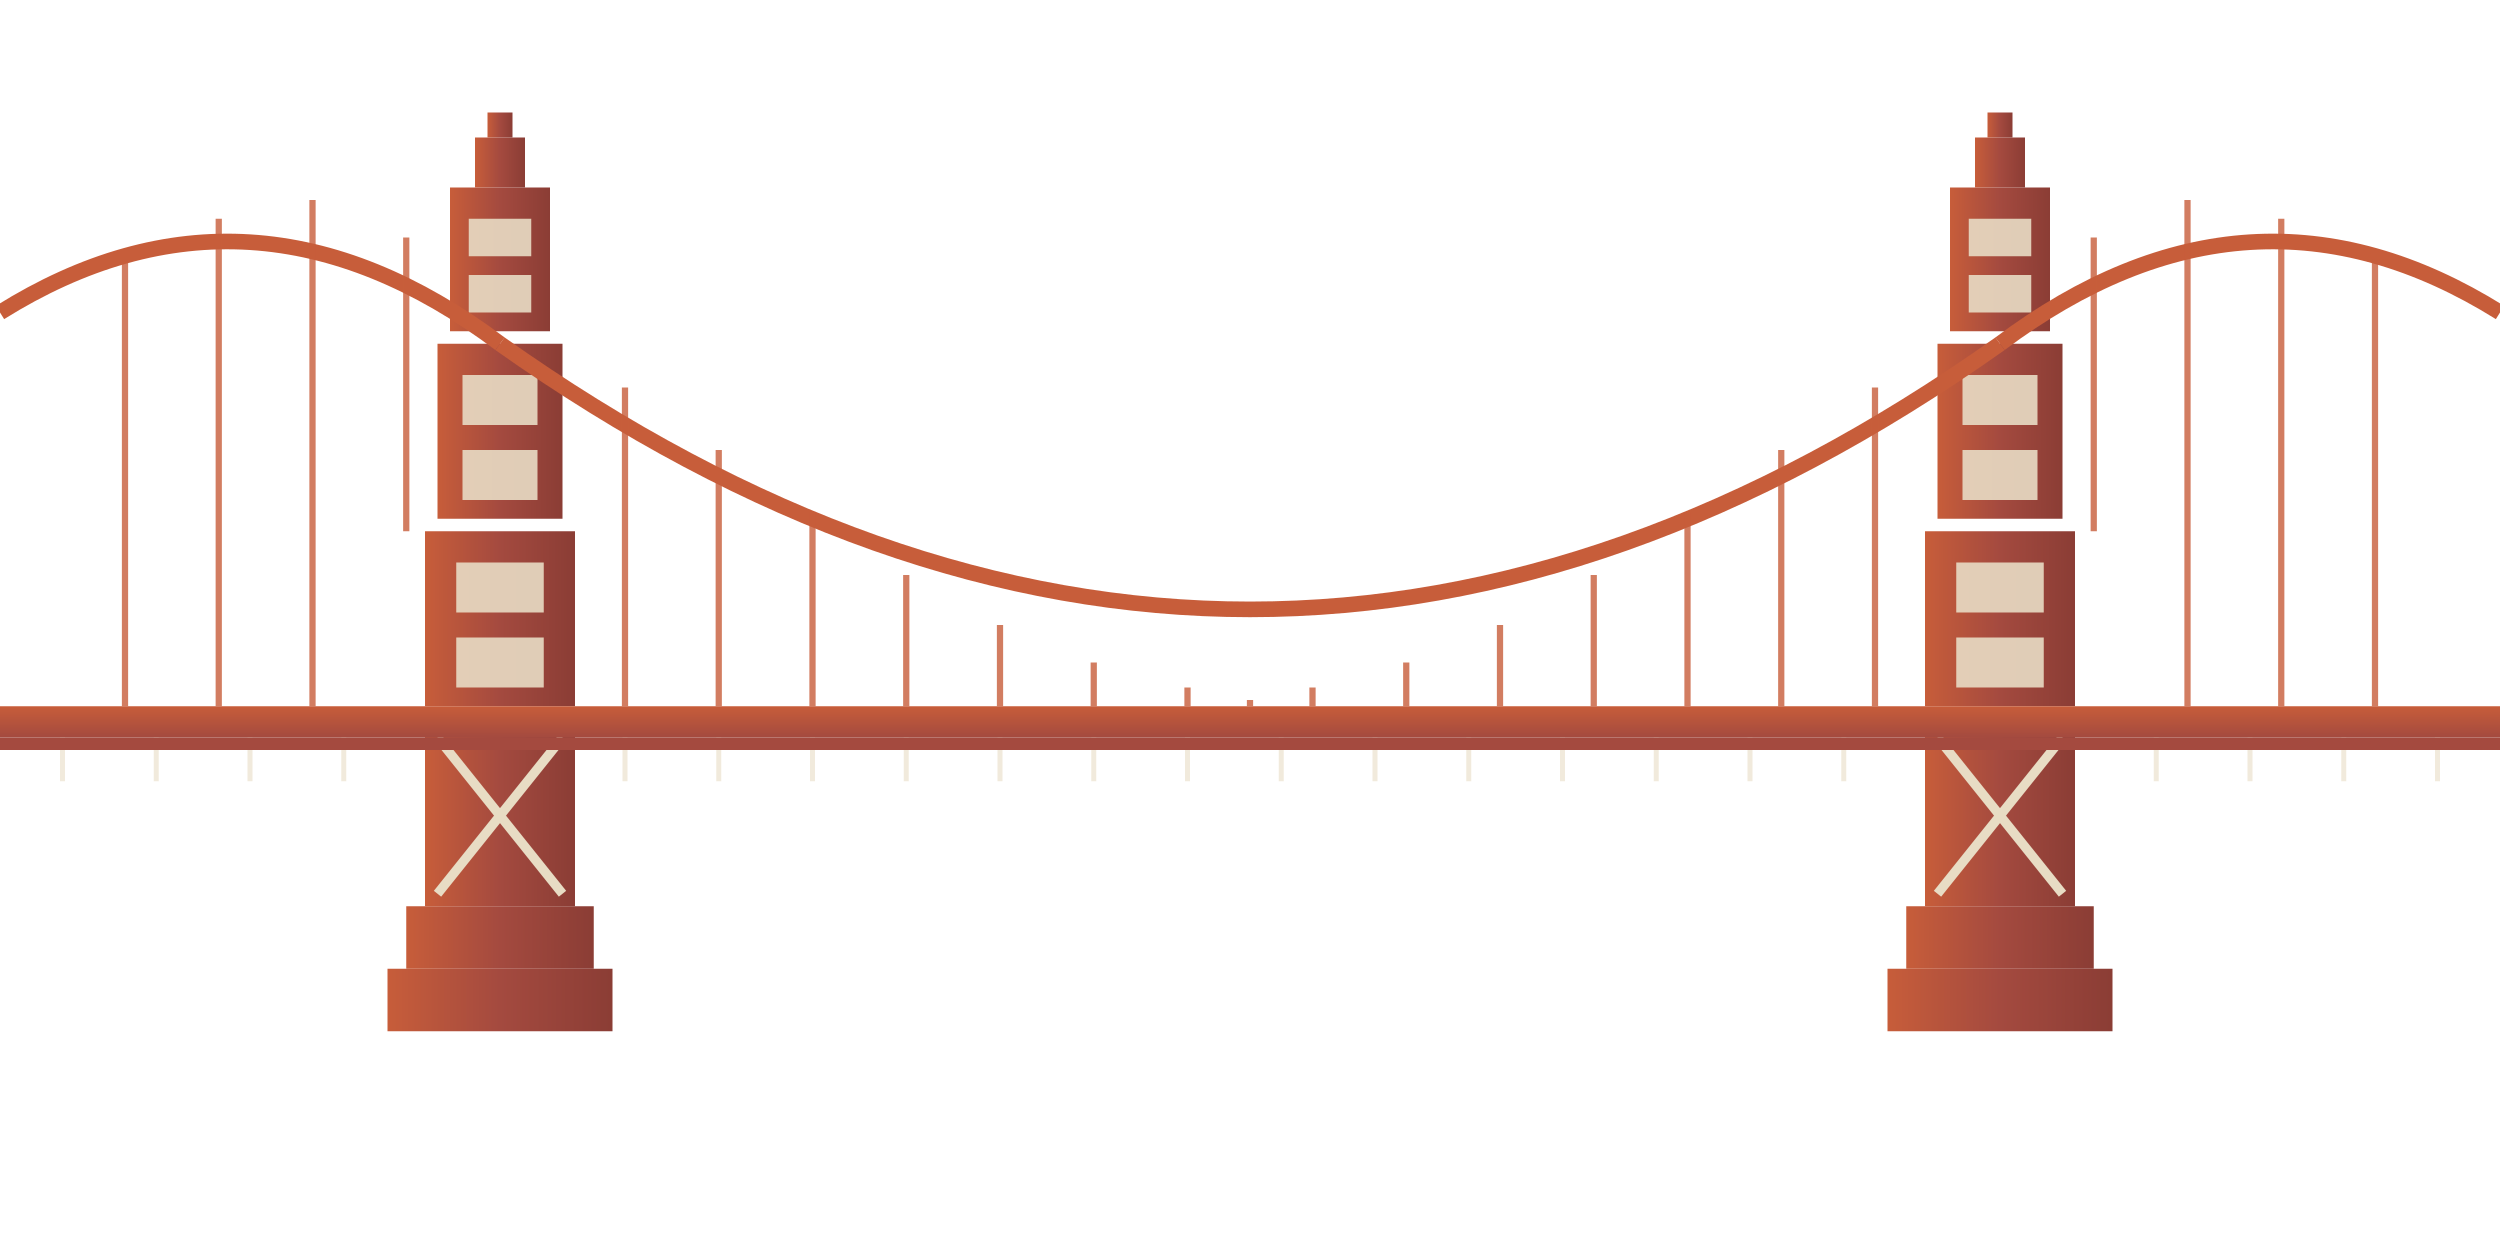
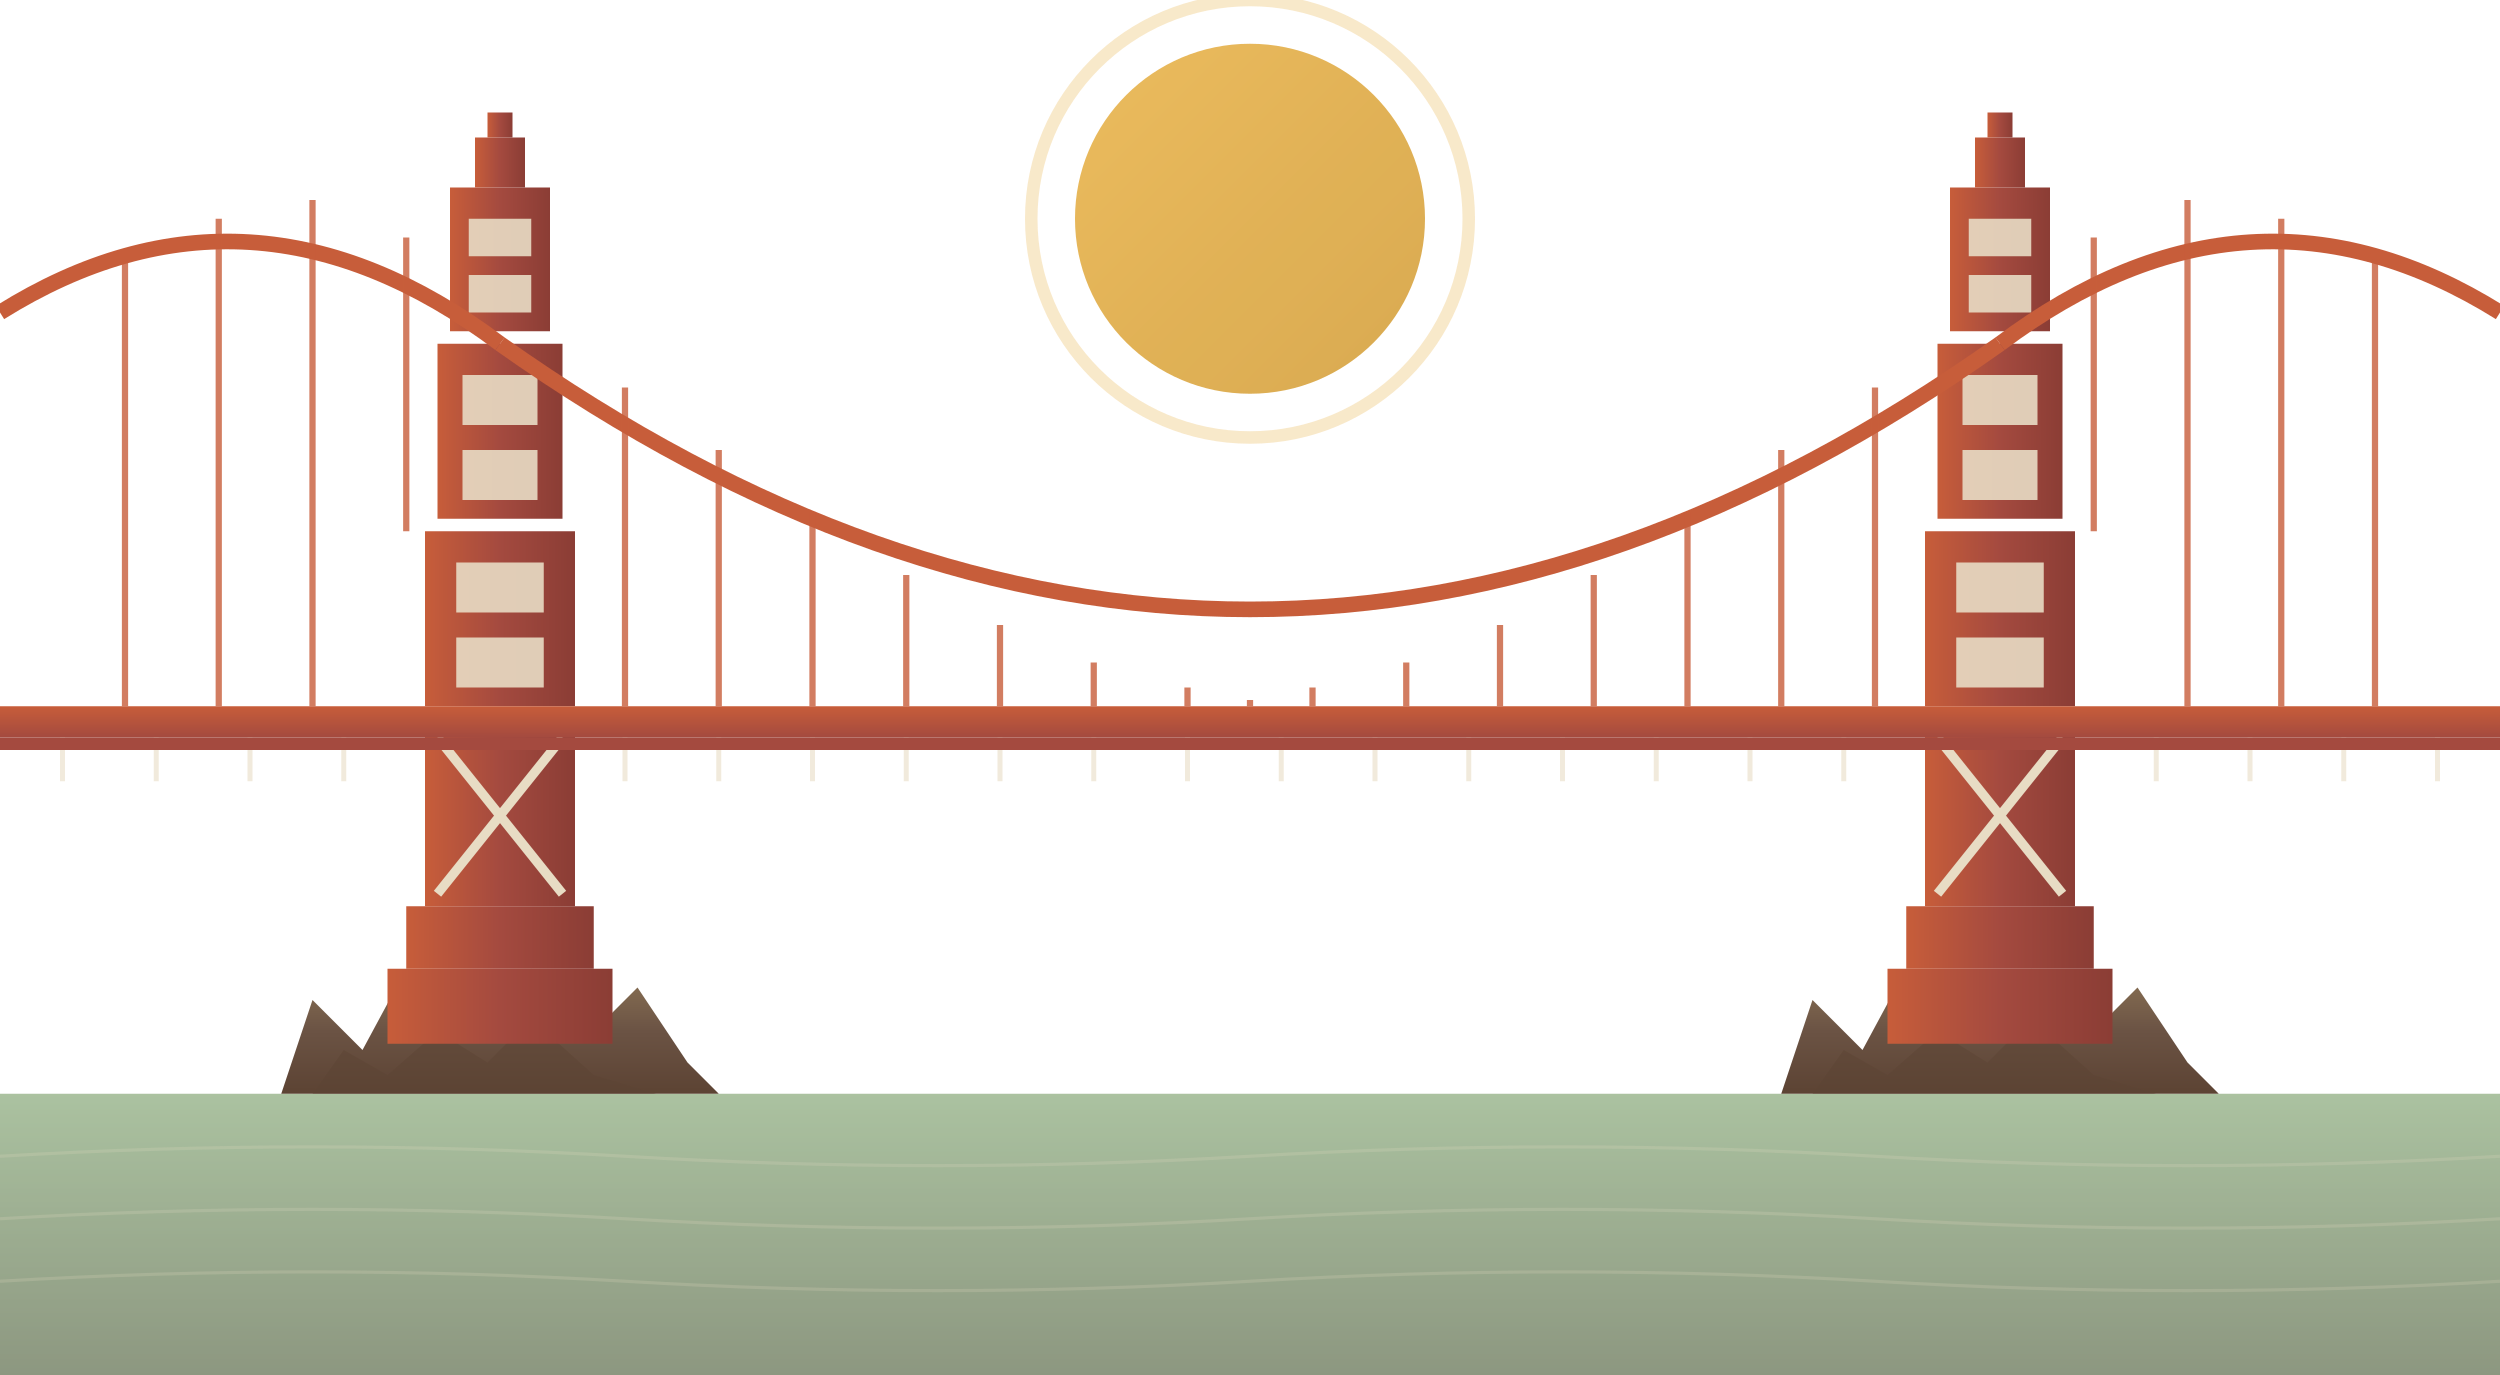
- <svg xmlns="http://www.w3.org/2000/svg" viewBox="0 0 400 200" fill="none">
+ <svg xmlns="http://www.w3.org/2000/svg" viewBox="0 0 400 220" fill="none">
  <defs>
    <linearGradient id="towerGradient" x1="0%" y1="0%" x2="100%" y2="0%">
      <stop offset="0%" stop-color="#C75D3A" />
      <stop offset="50%" stop-color="#A44A3F" />
      <stop offset="100%" stop-color="#8B3D35" />
    </linearGradient>
    <linearGradient id="deckGradient" x1="0%" y1="0%" x2="0%" y2="100%">
      <stop offset="0%" stop-color="#C75D3A" />
      <stop offset="100%" stop-color="#A44A3F" />
    </linearGradient>
+     <linearGradient id="sunGradient" x1="0%" y1="0%" x2="100%" y2="100%">
+       <stop offset="0%" stop-color="#E9B44C" />
+       <stop offset="100%" stop-color="#D4A03D" />
+     </linearGradient>
+     <linearGradient id="waterGradient" x1="0%" y1="0%" x2="0%" y2="100%">
+       <stop offset="0%" stop-color="#87A878" />
+       <stop offset="100%" stop-color="#5C6B4A" />
+     </linearGradient>
+     <linearGradient id="rockGradient" x1="0%" y1="0%" x2="0%" y2="100%">
+       <stop offset="0%" stop-color="#8B7355" />
+       <stop offset="50%" stop-color="#6B5344" />
+       <stop offset="100%" stop-color="#5C4333" />
+     </linearGradient>
  </defs>
+   <circle cx="200" cy="35" r="28" fill="url(#sunGradient)" opacity="0.9" />
+   <circle cx="200" cy="35" r="35" fill="none" stroke="#E9B44C" stroke-width="2" opacity="0.3" />
+   <rect x="0" y="175" width="400" height="45" fill="url(#waterGradient)" opacity="0.7" />
+   <g stroke="#E8DCC4" stroke-width="0.5" opacity="0.2">
+     <path d="M 0 185 Q 50 182, 100 185 T 200 185 T 300 185 T 400 185" fill="none" />
+     <path d="M 0 195 Q 50 192, 100 195 T 200 195 T 300 195 T 400 195" fill="none" />
+     <path d="M 0 205 Q 50 202, 100 205 T 200 205 T 300 205 T 400 205" fill="none" />
+   </g>
+   <g id="rock-left">
+     <path d="M 45 175 L 50 160 L 58 168 L 65 155 L 75 162 L 85 155 L 95 165 L 102 158 L 110 170 L 115 175 Z" fill="url(#rockGradient)" />
+     <path d="M 50 175 L 55 168 L 62 172 L 70 165 L 78 170 L 85 163 L 95 172 L 105 175 Z" fill="#5C4333" opacity="0.5" />
+   </g>
+   <g id="rock-right">
+     <path d="M 285 175 L 290 160 L 298 168 L 305 155 L 315 162 L 325 155 L 335 165 L 342 158 L 350 170 L 355 175 Z" fill="url(#rockGradient)" />
+     <path d="M 290 175 L 295 168 L 302 172 L 310 165 L 318 170 L 325 163 L 335 172 L 345 175 Z" fill="#5C4333" opacity="0.5" />
+   </g>
  <g id="tower-left">
-     <rect x="62" y="155" width="36" height="10" fill="url(#towerGradient)" />
+     <rect x="62" y="155" width="36" height="12" fill="url(#towerGradient)" />
    <rect x="65" y="145" width="30" height="10" fill="url(#towerGradient)" />
    <rect x="68" y="115" width="24" height="30" fill="url(#towerGradient)" />
    <line x1="70" y1="118" x2="90" y2="143" stroke="#E8DCC4" stroke-width="1.5" />
    <line x1="90" y1="118" x2="70" y2="143" stroke="#E8DCC4" stroke-width="1.5" />
    <rect x="68" y="85" width="24" height="28" fill="url(#towerGradient)" />
    <rect x="73" y="90" width="14" height="8" fill="#E8DCC4" opacity="0.9" />
    <rect x="73" y="102" width="14" height="8" fill="#E8DCC4" opacity="0.9" />
    <rect x="70" y="55" width="20" height="28" fill="url(#towerGradient)" />
    <rect x="74" y="60" width="12" height="8" fill="#E8DCC4" opacity="0.9" />
    <rect x="74" y="72" width="12" height="8" fill="#E8DCC4" opacity="0.9" />
    <rect x="72" y="30" width="16" height="23" fill="url(#towerGradient)" />
    <rect x="75" y="35" width="10" height="6" fill="#E8DCC4" opacity="0.9" />
    <rect x="75" y="44" width="10" height="6" fill="#E8DCC4" opacity="0.9" />
    <rect x="76" y="22" width="8" height="8" fill="url(#towerGradient)" />
    <rect x="78" y="18" width="4" height="4" fill="url(#towerGradient)" />
  </g>
  <g id="tower-right">
-     <rect x="302" y="155" width="36" height="10" fill="url(#towerGradient)" />
+     <rect x="302" y="155" width="36" height="12" fill="url(#towerGradient)" />
    <rect x="305" y="145" width="30" height="10" fill="url(#towerGradient)" />
    <rect x="308" y="115" width="24" height="30" fill="url(#towerGradient)" />
    <line x1="310" y1="118" x2="330" y2="143" stroke="#E8DCC4" stroke-width="1.5" />
    <line x1="330" y1="118" x2="310" y2="143" stroke="#E8DCC4" stroke-width="1.5" />
    <rect x="308" y="85" width="24" height="28" fill="url(#towerGradient)" />
    <rect x="313" y="90" width="14" height="8" fill="#E8DCC4" opacity="0.9" />
    <rect x="313" y="102" width="14" height="8" fill="#E8DCC4" opacity="0.9" />
    <rect x="310" y="55" width="20" height="28" fill="url(#towerGradient)" />
    <rect x="314" y="60" width="12" height="8" fill="#E8DCC4" opacity="0.9" />
    <rect x="314" y="72" width="12" height="8" fill="#E8DCC4" opacity="0.9" />
    <rect x="312" y="30" width="16" height="23" fill="url(#towerGradient)" />
    <rect x="315" y="35" width="10" height="6" fill="#E8DCC4" opacity="0.9" />
    <rect x="315" y="44" width="10" height="6" fill="#E8DCC4" opacity="0.9" />
    <rect x="316" y="22" width="8" height="8" fill="url(#towerGradient)" />
    <rect x="318" y="18" width="4" height="4" fill="url(#towerGradient)" />
  </g>
  <path d="M 0 50 Q 40 25, 80 55" stroke="#C75D3A" stroke-width="2.5" fill="none" />
  <path d="M 80 55 Q 200 140, 320 55" stroke="#C75D3A" stroke-width="2.5" fill="none" />
  <path d="M 320 55 Q 360 25, 400 50" stroke="#C75D3A" stroke-width="2.5" fill="none" />
  <g stroke="#C75D3A" stroke-width="1" opacity="0.8">
    <line x1="20" y1="42" x2="20" y2="113" />
    <line x1="35" y1="35" x2="35" y2="113" />
    <line x1="50" y1="32" x2="50" y2="113" />
    <line x1="65" y1="38" x2="65" y2="85" />
    <line x1="100" y1="62" x2="100" y2="113" />
    <line x1="115" y1="72" x2="115" y2="113" />
    <line x1="130" y1="82" x2="130" y2="113" />
    <line x1="145" y1="92" x2="145" y2="113" />
    <line x1="160" y1="100" x2="160" y2="113" />
    <line x1="175" y1="106" x2="175" y2="113" />
    <line x1="190" y1="110" x2="190" y2="113" />
    <line x1="200" y1="112" x2="200" y2="113" />
    <line x1="210" y1="110" x2="210" y2="113" />
    <line x1="225" y1="106" x2="225" y2="113" />
    <line x1="240" y1="100" x2="240" y2="113" />
    <line x1="255" y1="92" x2="255" y2="113" />
    <line x1="270" y1="82" x2="270" y2="113" />
    <line x1="285" y1="72" x2="285" y2="113" />
    <line x1="300" y1="62" x2="300" y2="113" />
    <line x1="335" y1="38" x2="335" y2="85" />
    <line x1="350" y1="32" x2="350" y2="113" />
    <line x1="365" y1="35" x2="365" y2="113" />
    <line x1="380" y1="42" x2="380" y2="113" />
  </g>
  <rect x="0" y="113" width="400" height="5" fill="url(#deckGradient)" />
  <g stroke="#E8DCC4" stroke-width="0.8" opacity="0.6">
    <line x1="10" y1="118" x2="10" y2="125" />
    <line x1="25" y1="118" x2="25" y2="125" />
    <line x1="40" y1="118" x2="40" y2="125" />
    <line x1="55" y1="118" x2="55" y2="125" />
    <line x1="100" y1="118" x2="100" y2="125" />
    <line x1="115" y1="118" x2="115" y2="125" />
    <line x1="130" y1="118" x2="130" y2="125" />
    <line x1="145" y1="118" x2="145" y2="125" />
    <line x1="160" y1="118" x2="160" y2="125" />
    <line x1="175" y1="118" x2="175" y2="125" />
    <line x1="190" y1="118" x2="190" y2="125" />
    <line x1="205" y1="118" x2="205" y2="125" />
    <line x1="220" y1="118" x2="220" y2="125" />
    <line x1="235" y1="118" x2="235" y2="125" />
    <line x1="250" y1="118" x2="250" y2="125" />
    <line x1="265" y1="118" x2="265" y2="125" />
    <line x1="280" y1="118" x2="280" y2="125" />
    <line x1="295" y1="118" x2="295" y2="125" />
    <line x1="345" y1="118" x2="345" y2="125" />
    <line x1="360" y1="118" x2="360" y2="125" />
    <line x1="375" y1="118" x2="375" y2="125" />
    <line x1="390" y1="118" x2="390" y2="125" />
  </g>
  <rect x="0" y="118" width="400" height="2" fill="#A44A3F" />
</svg>
